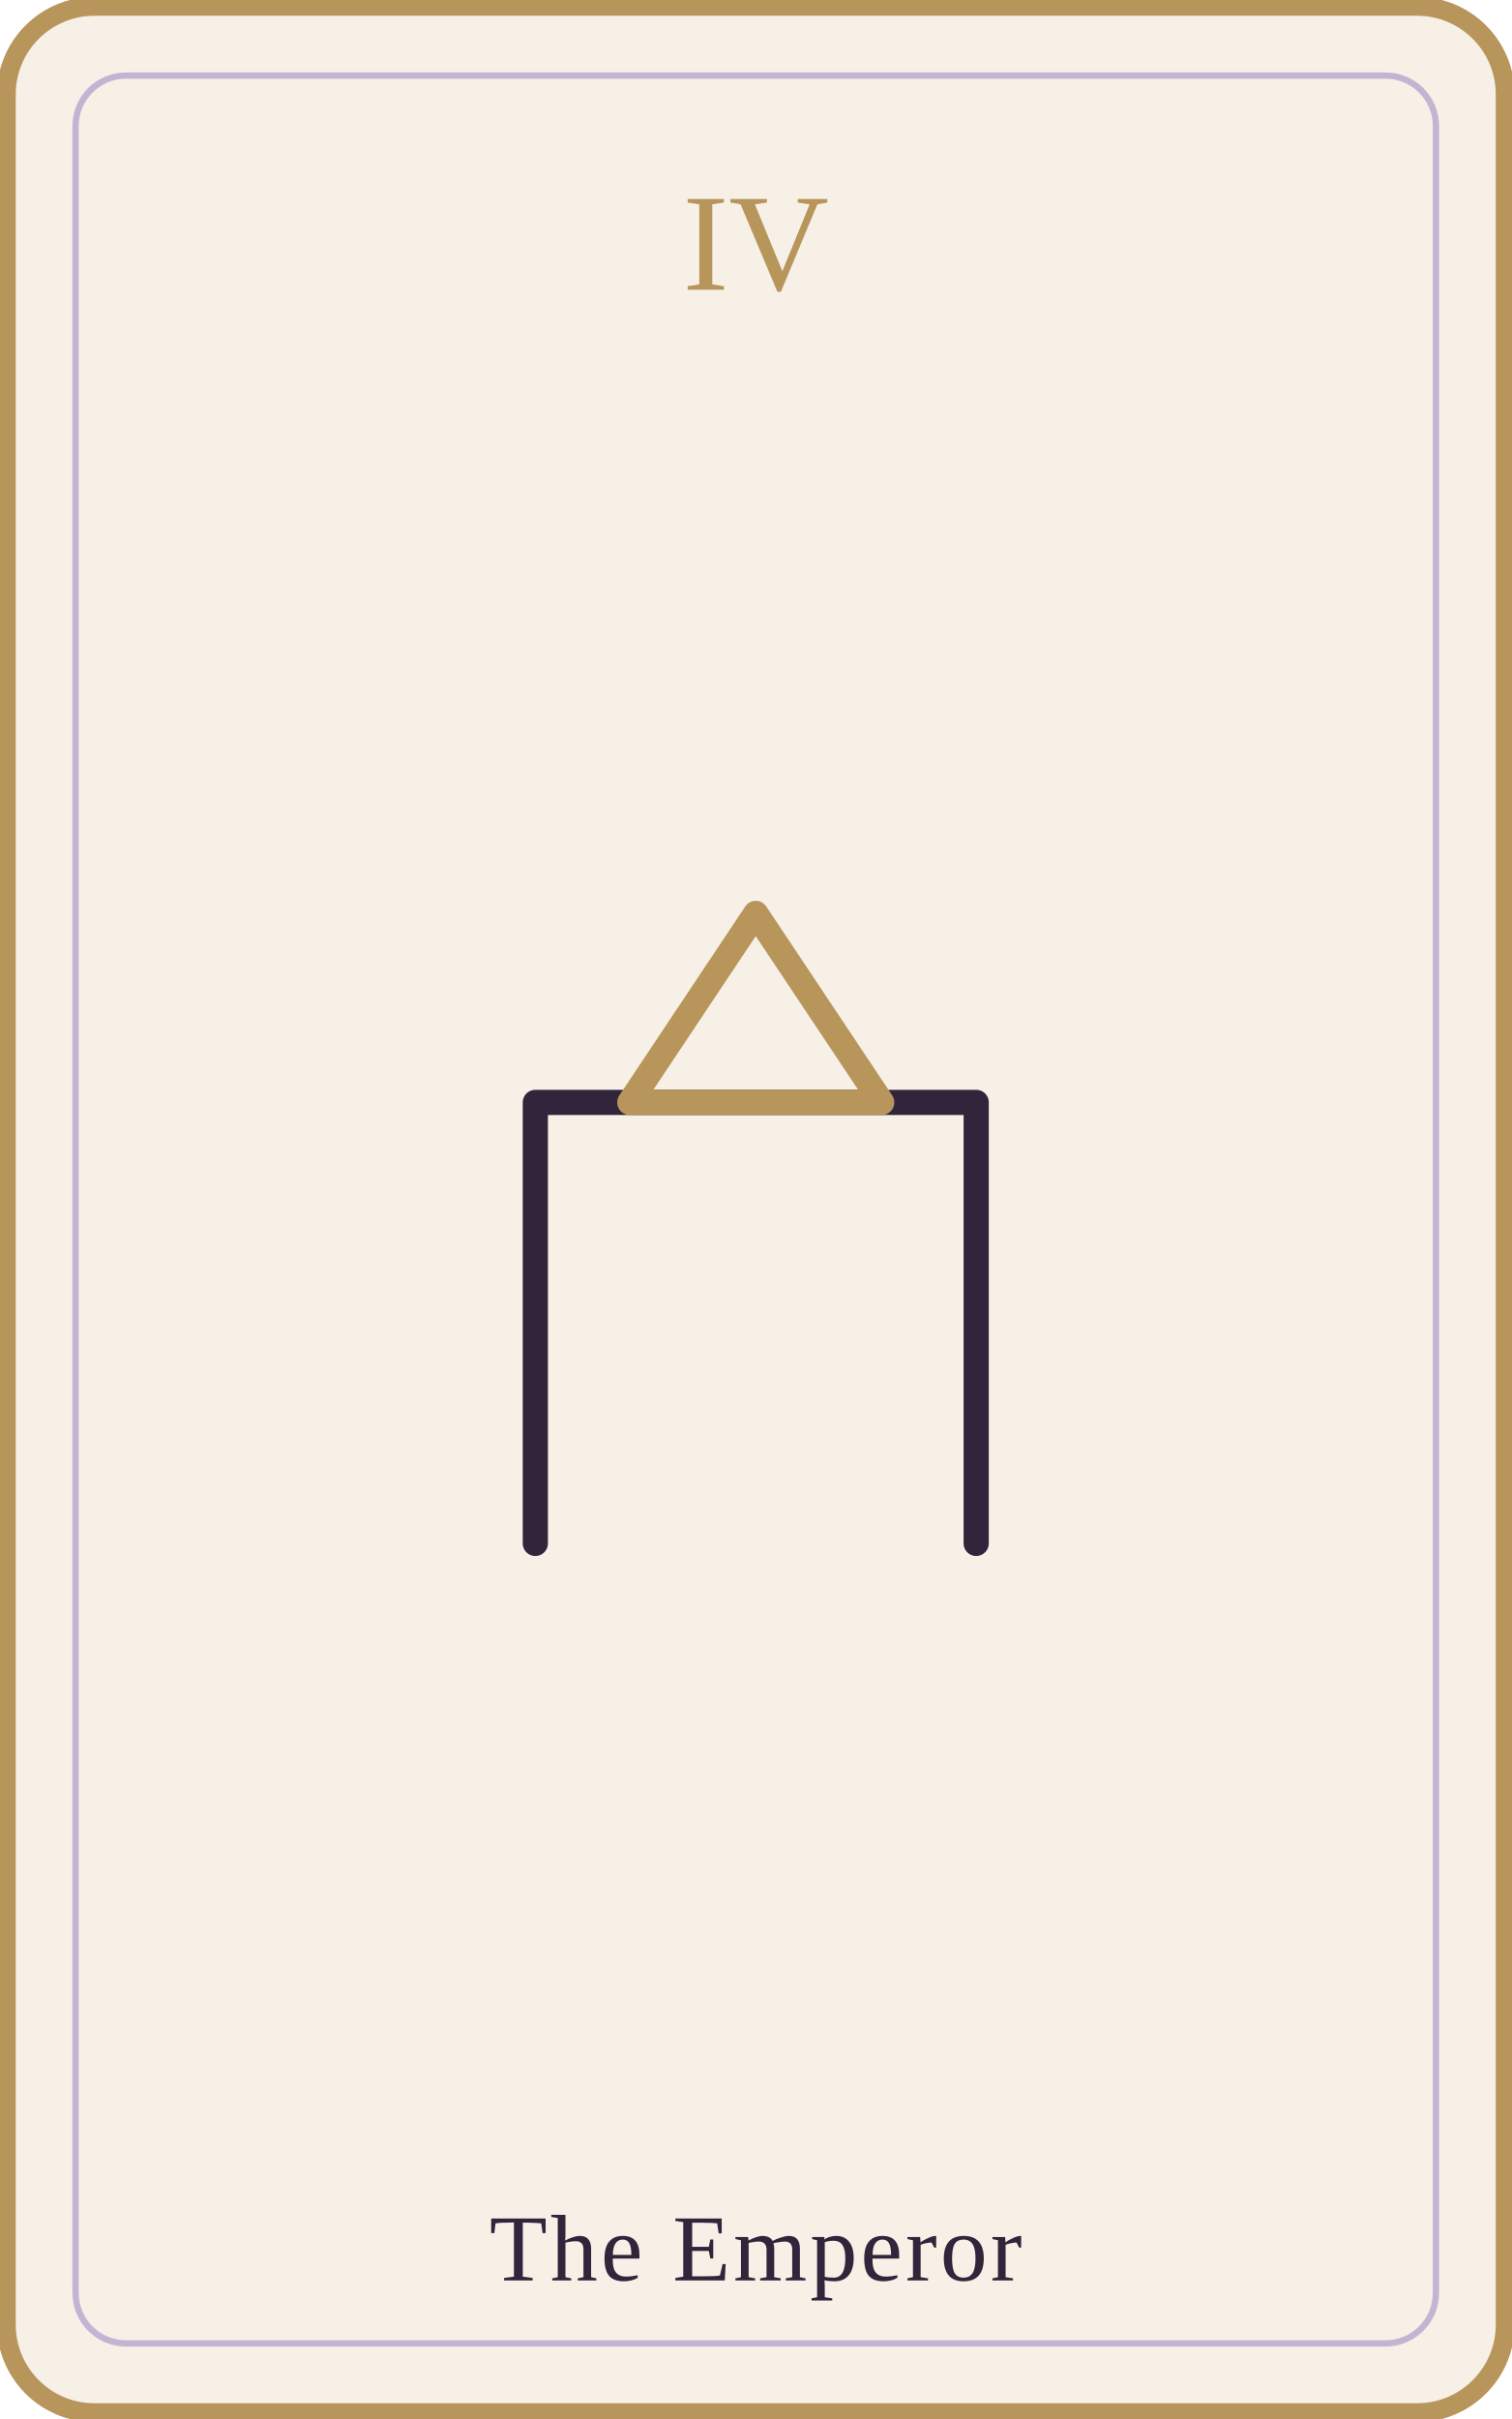
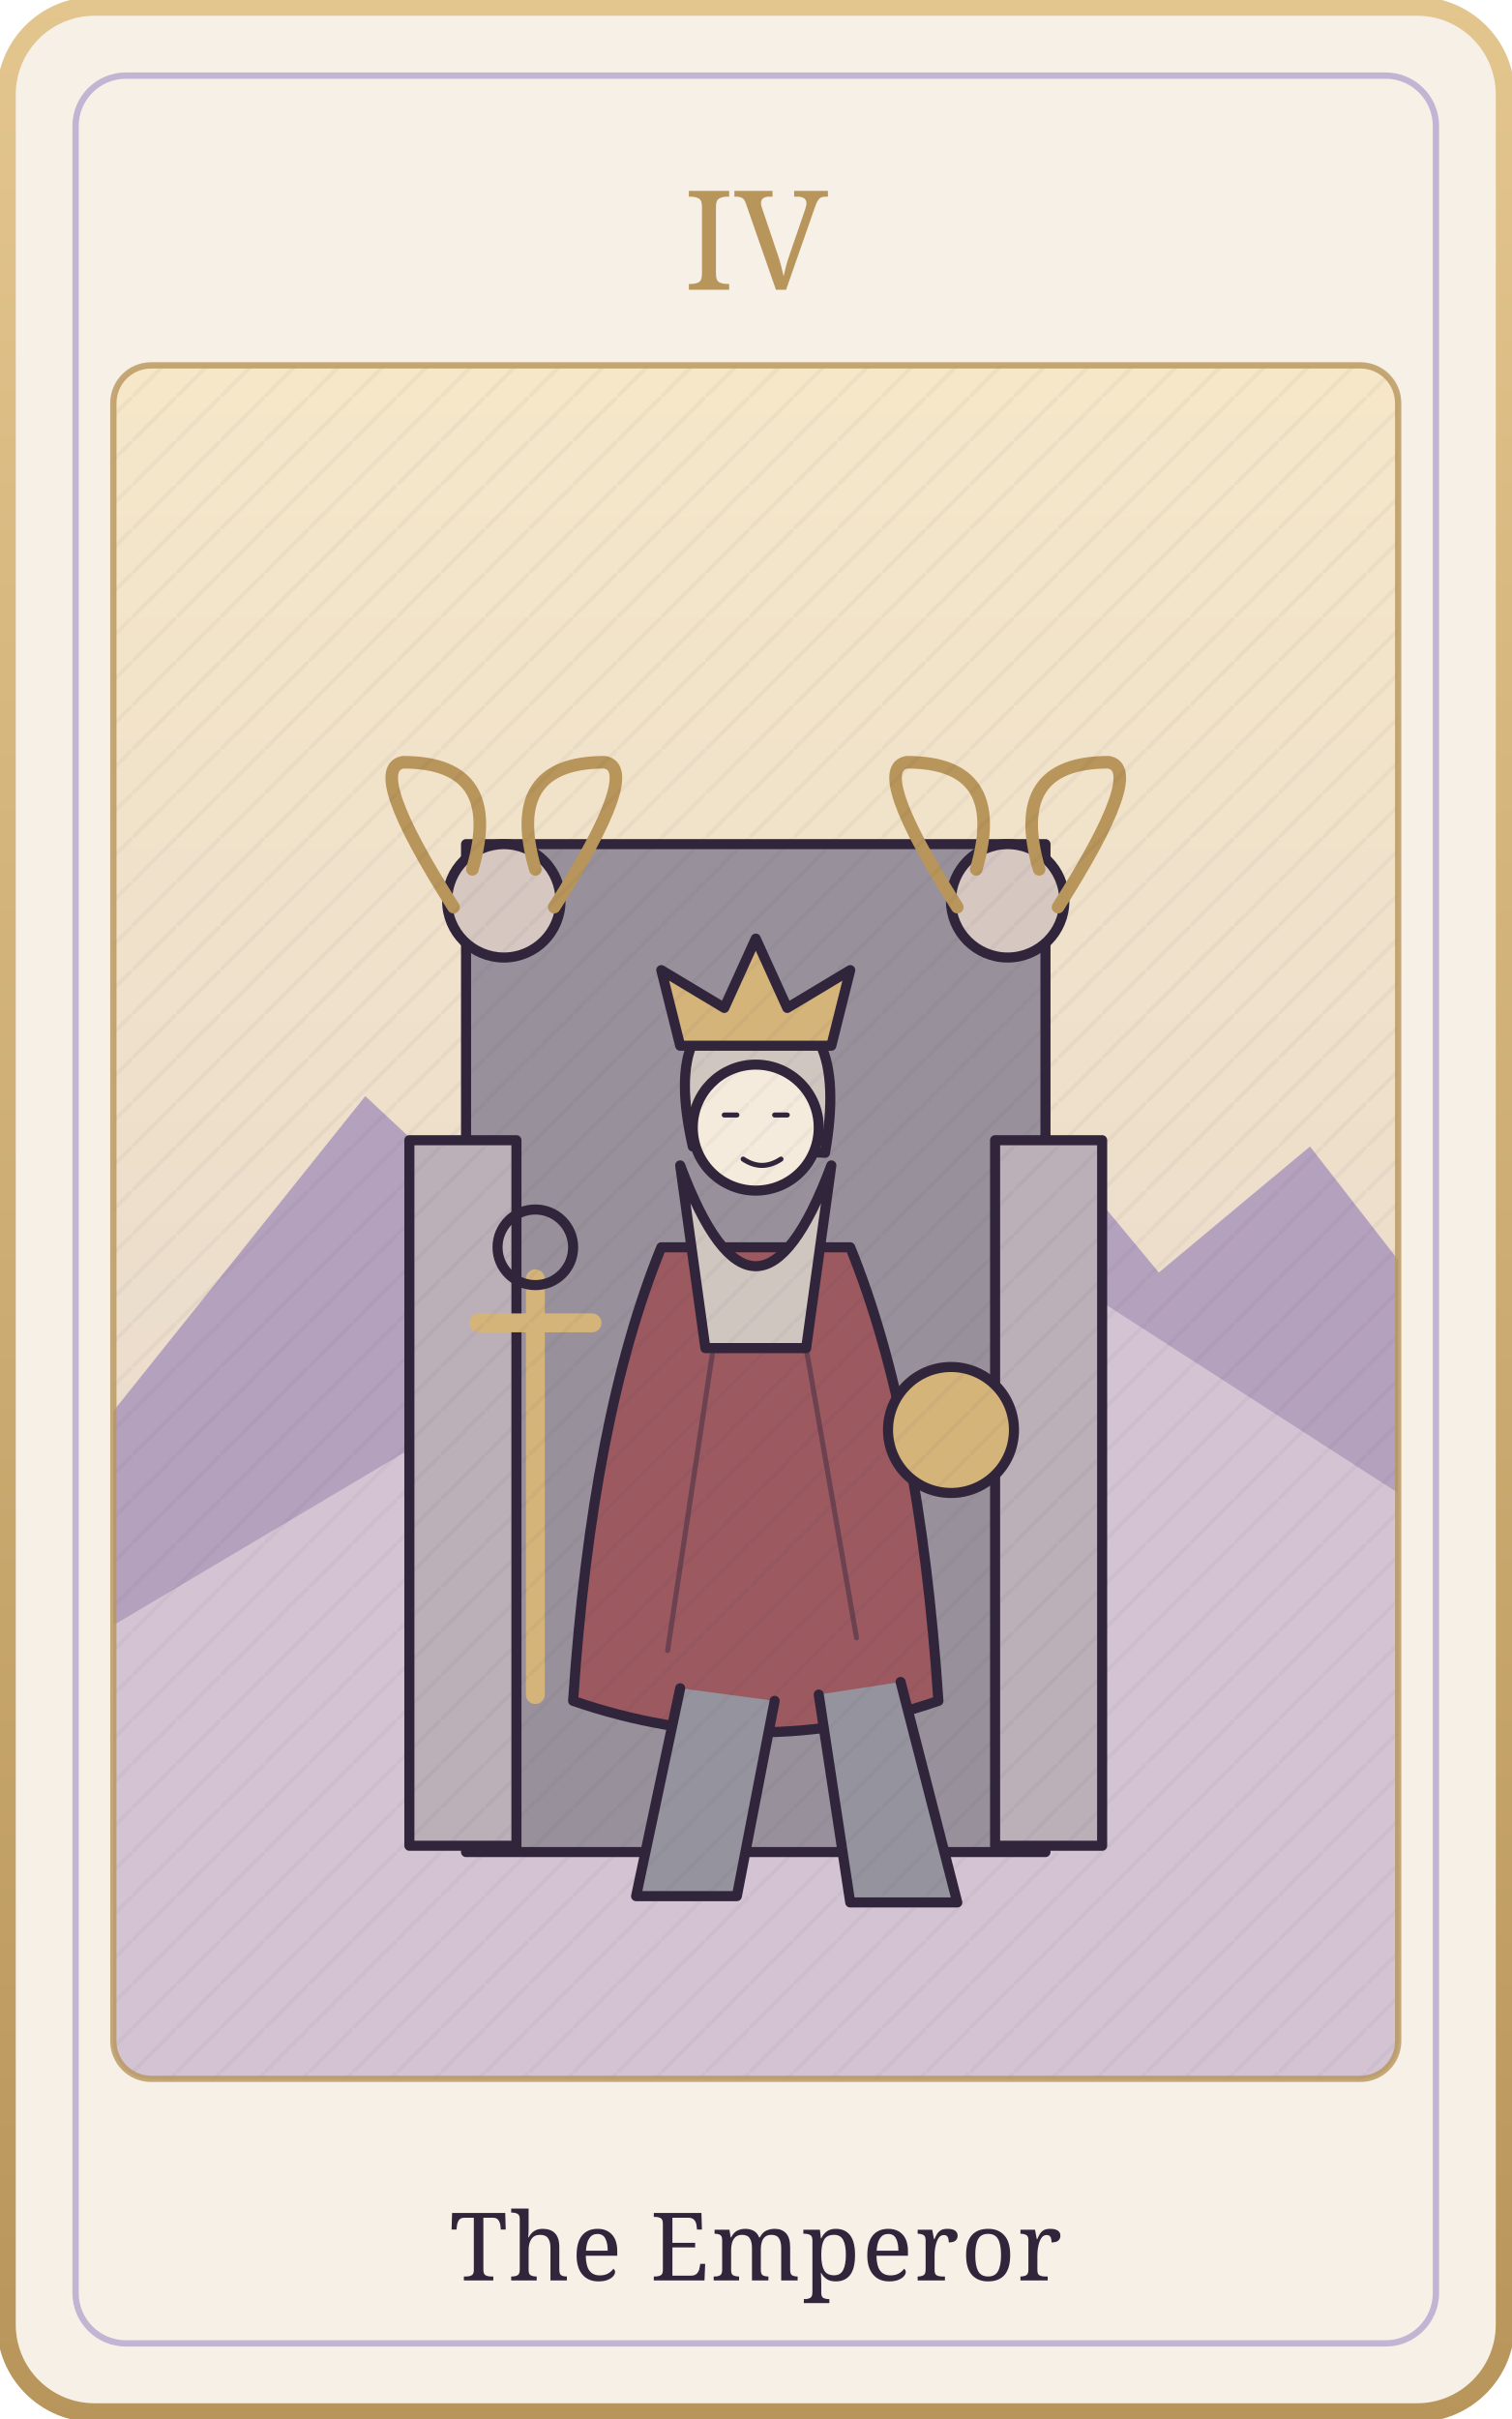
<svg xmlns="http://www.w3.org/2000/svg" viewBox="0 0 240 384" role="img" aria-label="The Emperor">
-   <rect x="1" y="1" width="238" height="382" rx="14" fill="#f6f0e7" stroke="#b8955a" stroke-width="3" />
-   <rect x="12" y="12" width="216" height="360" rx="8" fill="none" stroke="#ac9bcb" stroke-width="1" opacity="0.7" />
-   <text x="120" y="46" text-anchor="middle" font-family="Georgia, 'Times New Roman', serif" font-size="22" fill="#b8955a">IV</text>
-   <g stroke="#30253b" stroke-width="4" fill="none" stroke-linecap="round" stroke-linejoin="round">
-     <path d="M 85 245 l 0 -70 l 70 0 l 0 70" />
-     <path d="M 100 175 l 20 -30 l 20 30 z" stroke="#b8955a" />
+   <defs>
+     <linearGradient id="gold" x2="0" y2="1">
+       <stop stop-color="#e3c68e" />
+       <stop offset="1" stop-color="#b8955a" />
+     </linearGradient>
+     <linearGradient id="sky" x2="0" y2="1">
+       <stop stop-color="#211b30" />
+       <stop offset="1" stop-color="#625173" />
+     </linearGradient>
+     <linearGradient id="day" x2="0" y2="1">
+       <stop stop-color="#f5e7c8" />
+       <stop offset="1" stop-color="#e5d6cf" />
+     </linearGradient>
+     <pattern id="engraving" width="7" height="7" patternUnits="userSpaceOnUse">
+       <path d="M0 7 L7 0" stroke="#30253b" opacity=".045" stroke-width=".6" />
+     </pattern>
+     <clipPath id="picture">
+       <rect x="18" y="58" width="204" height="272" rx="6" />
+     </clipPath>
+   </defs>
+   <rect x="1" y="1" width="238" height="382" rx="14" fill="#f6f0e7" stroke="url(#gold)" stroke-width="3" />
+   <rect x="12" y="12" width="216" height="360" rx="8" fill="none" stroke="#ac9bcb" opacity=".7" />
+   <text x="120" y="46" text-anchor="middle" font-family="Georgia,serif" font-size="22" fill="#b8955a">IV</text>
+   <g clip-path="url(#picture)" stroke="#30253b" stroke-width="1.6" stroke-linejoin="round" stroke-linecap="round">
+     <rect x="18" y="58" width="204" height="272" fill="url(#day)" stroke="none" />
+     <path d="M18 224 L58 174 L88 202 L135 143 L184 202 L208 182 L222 200 V330 H18 Z" fill="#b4a1be" stroke="none" />
+     <path d="M18 258 L82 220 L120 237 L163 199 L222 237 V330 H18 Z" fill="#d4c4d3" stroke="none" />
+     <rect x="74" y="134" width="92" height="160" fill="#98919b" />
+     <rect x="65" y="181" width="17" height="112" fill="#bbb0b8" />
+     <rect x="158" y="181" width="17" height="112" fill="#bbb0b8" />
+     <circle cx="80" cy="143" r="9" fill="#d6c7c1" />
+     <path d="M72 144 q-14-22-8-23 q16 0 11 17 m13 6 q14-22 8-23 q-16 0-11 17" fill="none" stroke="#b8955a" stroke-width="2" />
+     <circle cx="160" cy="143" r="9" fill="#d6c7c1" />
+     <path d="M152 144 q-14-22-8-23 q16 0 11 17 m13 6 q14-22 8-23 q-16 0-11 17" fill="none" stroke="#b8955a" stroke-width="2" />
+     <path d="M105 198 Q94 225 91 270 Q120 280 149 270 Q146 225 135 198 Z" fill="#9c5960" />
+     <path d="M114 209 l-8 53 m22-48 l8 46" fill="none" stroke-width=".8" opacity=".45" />
+     <path d="M110 182 q-5-22 10-22 q15 0 11 23 Z" fill="#d0c6c0" />
+     <circle cx="120" cy="179" r="10" fill="#f5ebdd" />
+     <path d="M115 177 h2 m6 0 h2 m-7 7 q3 2 6 0" fill="none" stroke-width=".8" />
+     <path d="M108 166 l-3-12 l10 6 l5-11 l5 11 l10-6 l-3 12 Z" fill="#d5b47a" />
+     <path d="M108 185 q12 32 24 0 l-4 29 h-16 Z" fill="#d0c6c0" />
+     <path d="M108 268 l-7 33 h16 l6-31 M130 269 l5 33 h17 l-9-35" fill="#95949e" />
+     <path d="M85 203 v66" fill="none" stroke="#d5b47a" stroke-width="3" />
+     <circle cx="85" cy="198" r="6" fill="none" />
+     <path d="M76 210 h18" fill="none" stroke="#d5b47a" stroke-width="3" />
+     <circle cx="151" cy="227" r="10" fill="#d5b47a" />
+     <rect x="18" y="58" width="204" height="272" fill="url(#engraving)" stroke="none" />
  </g>
-   <text x="120" y="362" text-anchor="middle" font-family="Georgia, 'Times New Roman', serif" font-size="15" fill="#30253b" letter-spacing="0.5">The Emperor</text>
+   <rect x="18" y="58" width="204" height="272" rx="6" fill="none" stroke="#b8955a" opacity=".8" />
+   <text x="120" y="362" text-anchor="middle" font-family="Georgia,serif" font-size="15" fill="#30253b" letter-spacing=".3">The Emperor</text>
</svg>
